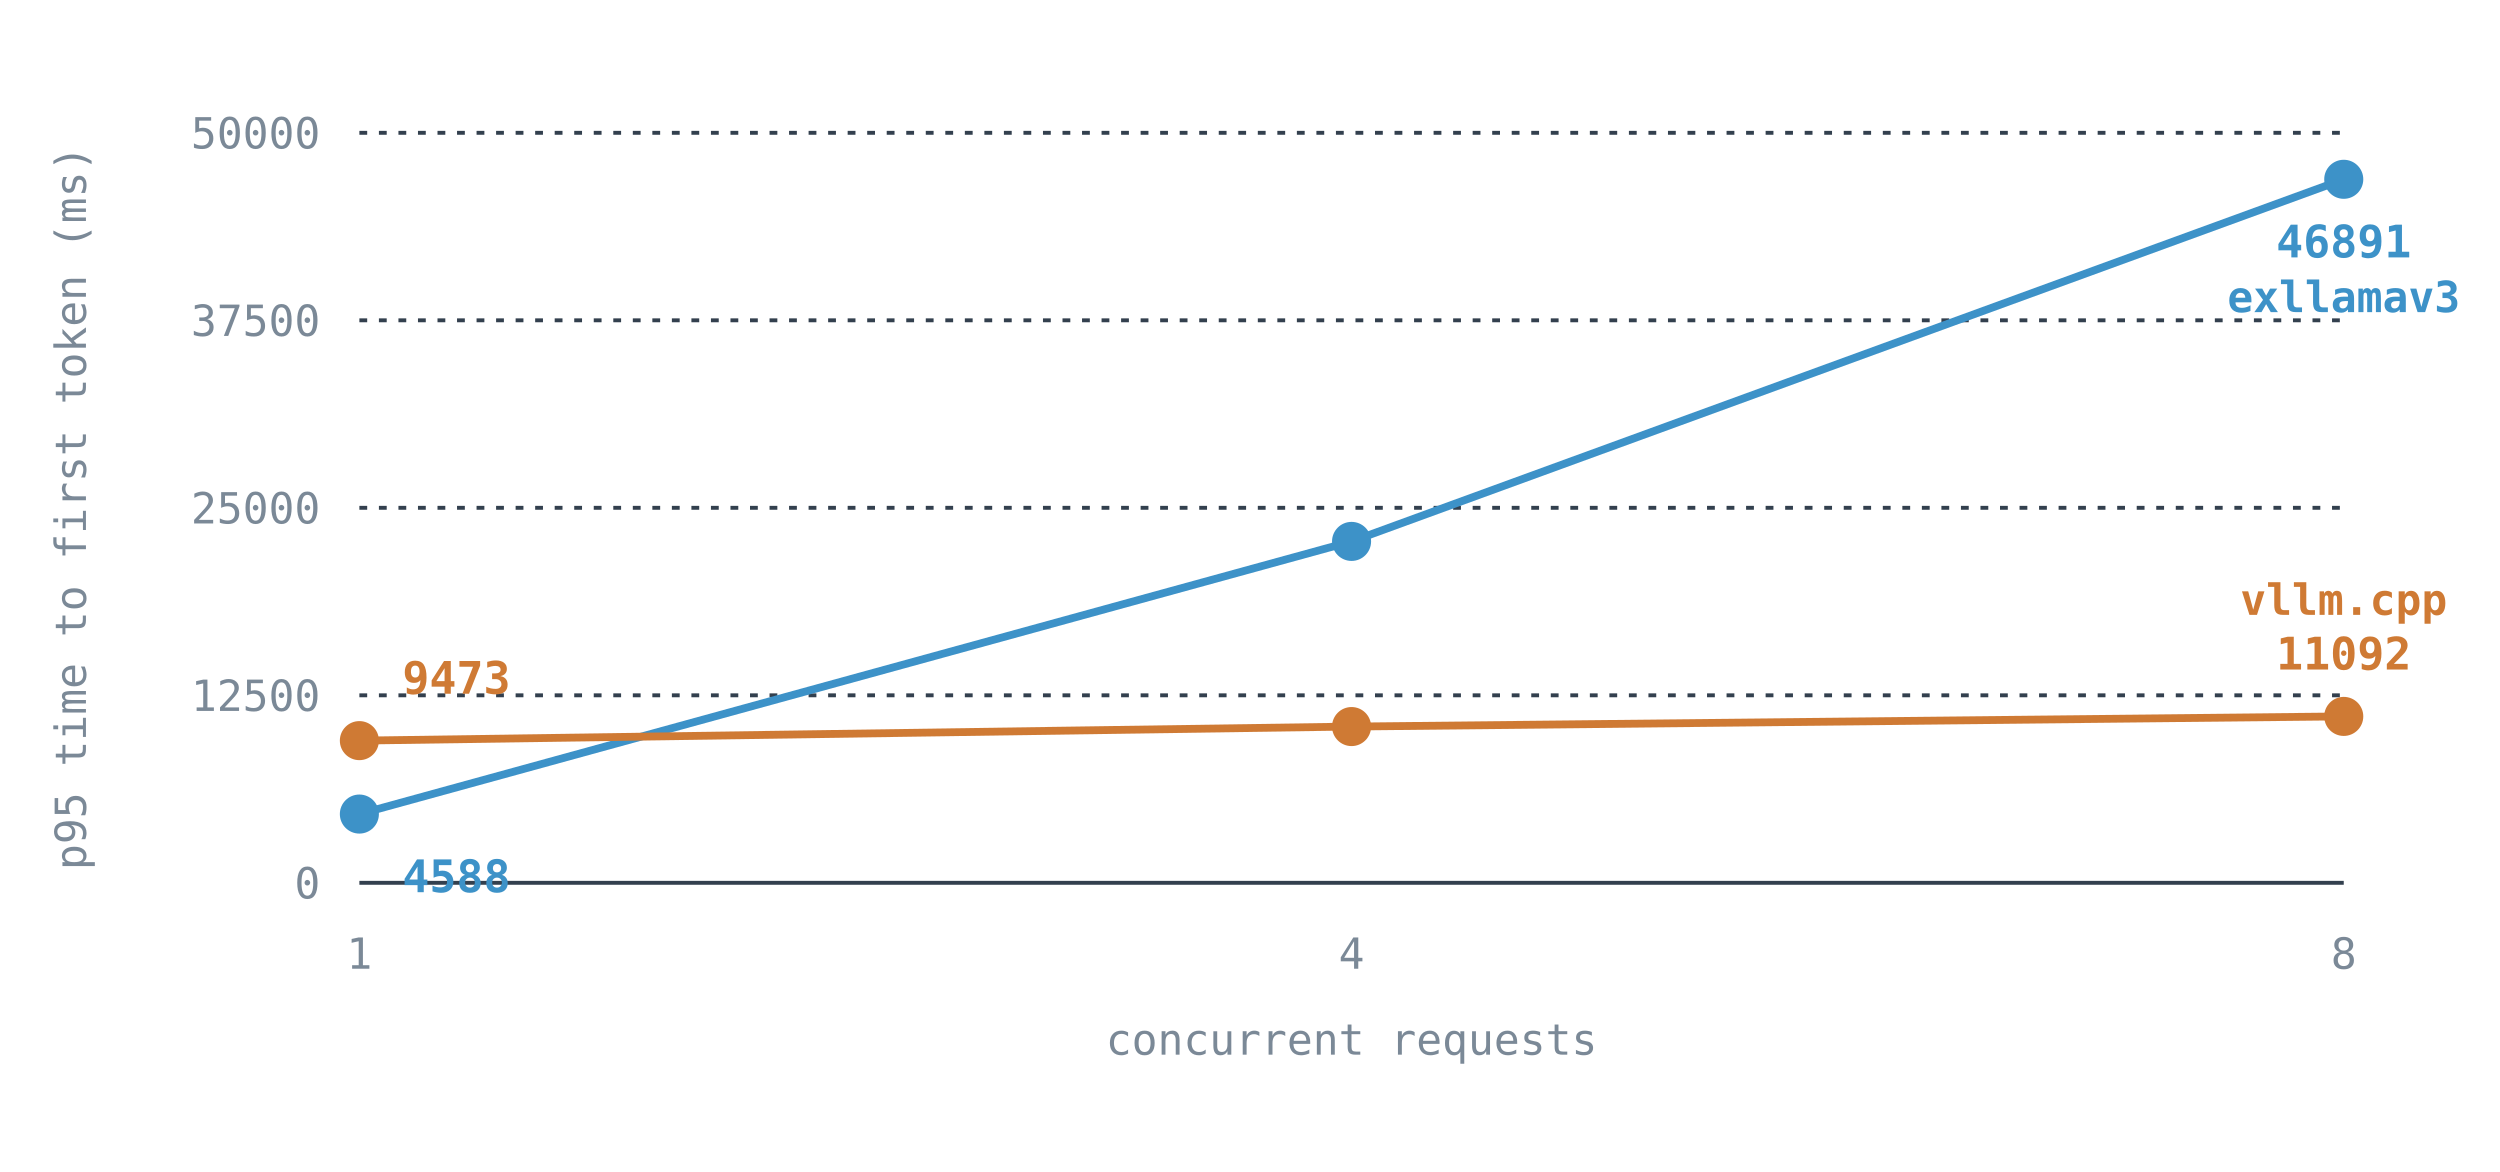
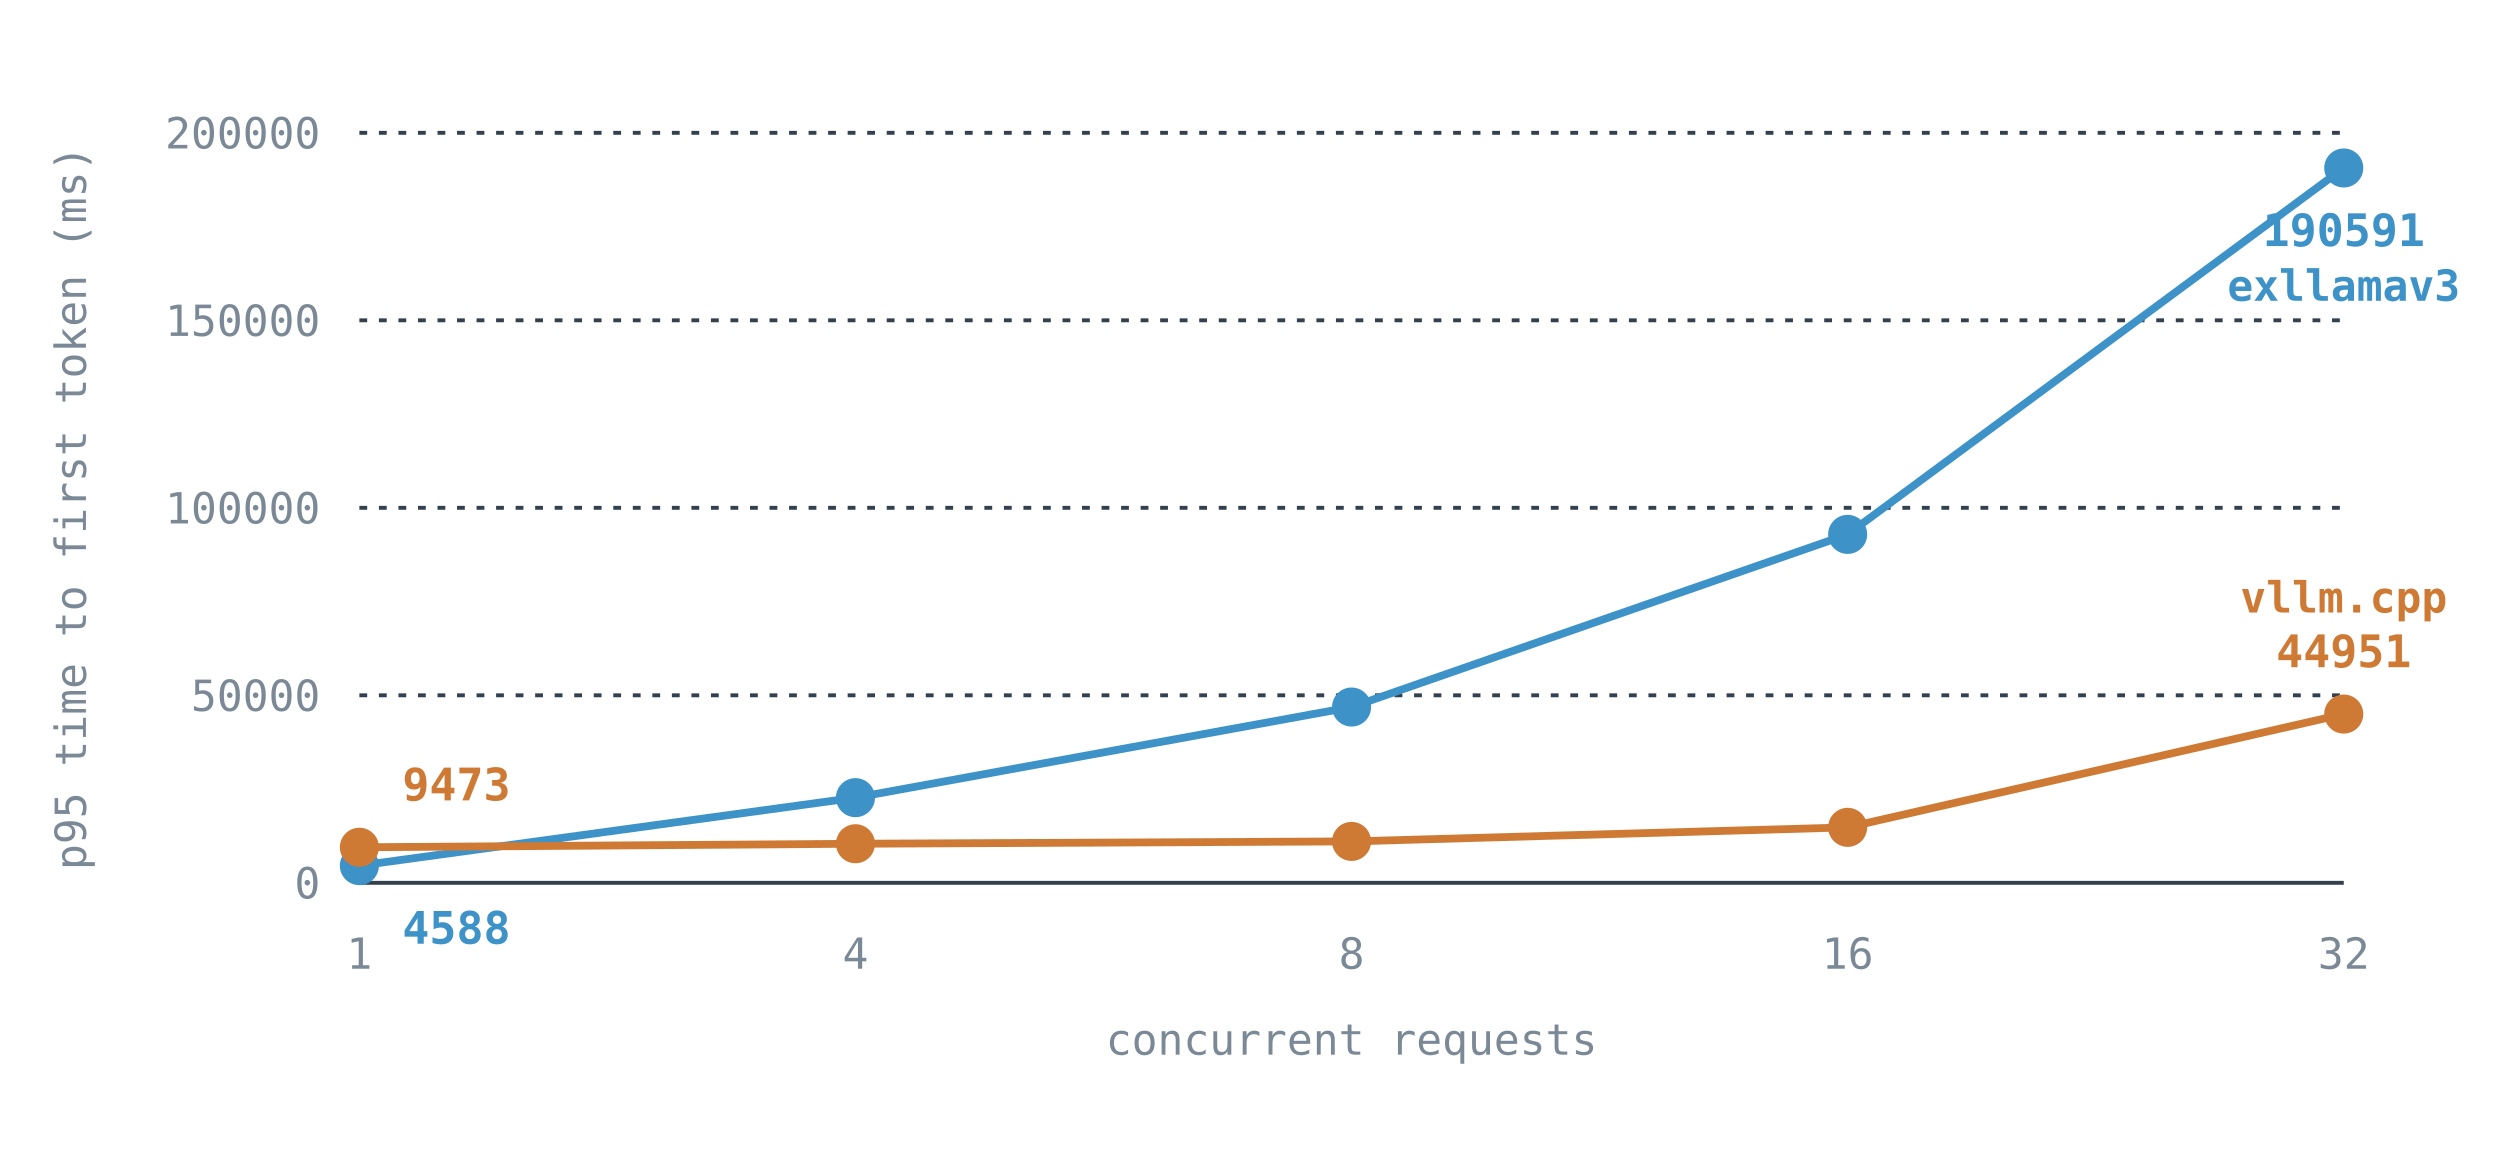
<svg xmlns="http://www.w3.org/2000/svg" viewBox="0 0 640 300" width="640" height="300" role="img" aria-labelledby="t d">
  <line x1="92" y1="226.0" x2="600" y2="226.0" stroke="#33404e" stroke-width="1" />
  <text x="82.0" y="230.0" fill="#7b8997" font-size="11" font-family="ui-monospace,SFMono-Regular,Menlo,Consolas,'DejaVu Sans Mono',monospace" font-weight="400" text-anchor="end">0</text>
  <line x1="92" y1="178.0" x2="600" y2="178.0" stroke="#33404e" stroke-width="1" stroke-dasharray="2 3" />
-   <text x="82.0" y="182.0" fill="#7b8997" font-size="11" font-family="ui-monospace,SFMono-Regular,Menlo,Consolas,'DejaVu Sans Mono',monospace" font-weight="400" text-anchor="end">12500</text>
+   <text x="82.0" y="182.0" fill="#7b8997" font-size="11" font-family="ui-monospace,SFMono-Regular,Menlo,Consolas,'DejaVu Sans Mono',monospace" font-weight="400" text-anchor="end">50000</text>
  <line x1="92" y1="130.0" x2="600" y2="130.0" stroke="#33404e" stroke-width="1" stroke-dasharray="2 3" />
-   <text x="82.0" y="134.0" fill="#7b8997" font-size="11" font-family="ui-monospace,SFMono-Regular,Menlo,Consolas,'DejaVu Sans Mono',monospace" font-weight="400" text-anchor="end">25000</text>
+   <text x="82.0" y="134.0" fill="#7b8997" font-size="11" font-family="ui-monospace,SFMono-Regular,Menlo,Consolas,'DejaVu Sans Mono',monospace" font-weight="400" text-anchor="end">100000</text>
  <line x1="92" y1="82.0" x2="600" y2="82.0" stroke="#33404e" stroke-width="1" stroke-dasharray="2 3" />
-   <text x="82.0" y="86.0" fill="#7b8997" font-size="11" font-family="ui-monospace,SFMono-Regular,Menlo,Consolas,'DejaVu Sans Mono',monospace" font-weight="400" text-anchor="end">37500</text>
+   <text x="82.0" y="86.0" fill="#7b8997" font-size="11" font-family="ui-monospace,SFMono-Regular,Menlo,Consolas,'DejaVu Sans Mono',monospace" font-weight="400" text-anchor="end">150000</text>
  <line x1="92" y1="34.0" x2="600" y2="34.0" stroke="#33404e" stroke-width="1" stroke-dasharray="2 3" />
-   <text x="82.0" y="38.0" fill="#7b8997" font-size="11" font-family="ui-monospace,SFMono-Regular,Menlo,Consolas,'DejaVu Sans Mono',monospace" font-weight="400" text-anchor="end">50000</text>
+   <text x="82.0" y="38.0" fill="#7b8997" font-size="11" font-family="ui-monospace,SFMono-Regular,Menlo,Consolas,'DejaVu Sans Mono',monospace" font-weight="400" text-anchor="end">200000</text>
  <text x="22" y="130" fill="#7b8997" font-size="11" font-family="ui-monospace,SFMono-Regular,Menlo,Consolas,'DejaVu Sans Mono',monospace" text-anchor="middle" transform="rotate(-90 22 130)">p95 time to first token (ms)</text>
-   <polyline points="92.0,208.4 346.0,138.6 600.0,45.9" fill="none" stroke="#3d92c8" stroke-width="2" stroke-linejoin="round" />
-   <circle cx="92.0" cy="208.4" r="5" fill="#3d92c8" />
-   <circle cx="346.0" cy="138.6" r="5" fill="#3d92c8" />
-   <circle cx="600.0" cy="45.9" r="5" fill="#3d92c8" />
-   <text x="103.0" y="228.4" fill="#3d92c8" font-size="11.5" font-family="ui-monospace,SFMono-Regular,Menlo,Consolas,'DejaVu Sans Mono',monospace" font-weight="600" text-anchor="start">4588</text>
-   <text x="600.0" y="65.9" fill="#3d92c8" font-size="11.5" font-family="ui-monospace,SFMono-Regular,Menlo,Consolas,'DejaVu Sans Mono',monospace" font-weight="600" text-anchor="middle">46891</text>
-   <text x="600.0" y="79.9" fill="#3d92c8" font-size="11" font-family="ui-monospace,SFMono-Regular,Menlo,Consolas,'DejaVu Sans Mono',monospace" font-weight="600" text-anchor="middle">exllamav3</text>
-   <polyline points="92.0,189.6 346.0,186.0 600.0,183.4" fill="none" stroke="#cf7a34" stroke-width="2" stroke-linejoin="round" />
-   <circle cx="92.0" cy="189.6" r="5" fill="#cf7a34" />
-   <circle cx="346.0" cy="186.0" r="5" fill="#cf7a34" />
-   <circle cx="600.0" cy="183.4" r="5" fill="#cf7a34" />
-   <text x="103.0" y="177.6" fill="#cf7a34" font-size="11.5" font-family="ui-monospace,SFMono-Regular,Menlo,Consolas,'DejaVu Sans Mono',monospace" font-weight="600" text-anchor="start">9473</text>
-   <text x="600.0" y="171.4" fill="#cf7a34" font-size="11.5" font-family="ui-monospace,SFMono-Regular,Menlo,Consolas,'DejaVu Sans Mono',monospace" font-weight="600" text-anchor="middle">11092</text>
-   <text x="600.0" y="157.4" fill="#cf7a34" font-size="11" font-family="ui-monospace,SFMono-Regular,Menlo,Consolas,'DejaVu Sans Mono',monospace" font-weight="600" text-anchor="middle">vllm.cpp</text>
+   <polyline points="92.0,221.6 219.0,204.2 346.0,181.0 473.0,136.8 600.0,43.0" fill="none" stroke="#3d92c8" stroke-width="2" stroke-linejoin="round" />
+   <circle cx="92.0" cy="221.6" r="5" fill="#3d92c8" />
+   <circle cx="219.0" cy="204.2" r="5" fill="#3d92c8" />
+   <circle cx="346.0" cy="181.0" r="5" fill="#3d92c8" />
+   <circle cx="473.0" cy="136.8" r="5" fill="#3d92c8" />
+   <circle cx="600.0" cy="43.0" r="5" fill="#3d92c8" />
+   <text x="103.0" y="241.6" fill="#3d92c8" font-size="11.5" font-family="ui-monospace,SFMono-Regular,Menlo,Consolas,'DejaVu Sans Mono',monospace" font-weight="600" text-anchor="start">4588</text>
+   <text x="600.0" y="63.0" fill="#3d92c8" font-size="11.5" font-family="ui-monospace,SFMono-Regular,Menlo,Consolas,'DejaVu Sans Mono',monospace" font-weight="600" text-anchor="middle">190591</text>
+   <text x="600.0" y="77.0" fill="#3d92c8" font-size="11" font-family="ui-monospace,SFMono-Regular,Menlo,Consolas,'DejaVu Sans Mono',monospace" font-weight="600" text-anchor="middle">exllamav3</text>
+   <polyline points="92.0,216.9 219.0,216.0 346.0,215.4 473.0,211.8 600.0,182.8" fill="none" stroke="#cf7a34" stroke-width="2" stroke-linejoin="round" />
+   <circle cx="92.0" cy="216.9" r="5" fill="#cf7a34" />
+   <circle cx="219.0" cy="216.0" r="5" fill="#cf7a34" />
+   <circle cx="346.0" cy="215.4" r="5" fill="#cf7a34" />
+   <circle cx="473.0" cy="211.8" r="5" fill="#cf7a34" />
+   <circle cx="600.0" cy="182.8" r="5" fill="#cf7a34" />
+   <text x="103.0" y="204.9" fill="#cf7a34" font-size="11.5" font-family="ui-monospace,SFMono-Regular,Menlo,Consolas,'DejaVu Sans Mono',monospace" font-weight="600" text-anchor="start">9473</text>
+   <text x="600.0" y="170.8" fill="#cf7a34" font-size="11.5" font-family="ui-monospace,SFMono-Regular,Menlo,Consolas,'DejaVu Sans Mono',monospace" font-weight="600" text-anchor="middle">44951</text>
+   <text x="600.0" y="156.8" fill="#cf7a34" font-size="11" font-family="ui-monospace,SFMono-Regular,Menlo,Consolas,'DejaVu Sans Mono',monospace" font-weight="600" text-anchor="middle">vllm.cpp</text>
  <text x="92.0" y="248.0" fill="#7b8997" font-size="11" font-family="ui-monospace,SFMono-Regular,Menlo,Consolas,'DejaVu Sans Mono',monospace" font-weight="400" text-anchor="middle">1</text>
-   <text x="346.0" y="248.0" fill="#7b8997" font-size="11" font-family="ui-monospace,SFMono-Regular,Menlo,Consolas,'DejaVu Sans Mono',monospace" font-weight="400" text-anchor="middle">4</text>
-   <text x="600.0" y="248.0" fill="#7b8997" font-size="11" font-family="ui-monospace,SFMono-Regular,Menlo,Consolas,'DejaVu Sans Mono',monospace" font-weight="400" text-anchor="middle">8</text>
+   <text x="219.0" y="248.0" fill="#7b8997" font-size="11" font-family="ui-monospace,SFMono-Regular,Menlo,Consolas,'DejaVu Sans Mono',monospace" font-weight="400" text-anchor="middle">4</text>
+   <text x="346.0" y="248.0" fill="#7b8997" font-size="11" font-family="ui-monospace,SFMono-Regular,Menlo,Consolas,'DejaVu Sans Mono',monospace" font-weight="400" text-anchor="middle">8</text>
+   <text x="473.0" y="248.0" fill="#7b8997" font-size="11" font-family="ui-monospace,SFMono-Regular,Menlo,Consolas,'DejaVu Sans Mono',monospace" font-weight="400" text-anchor="middle">16</text>
+   <text x="600.0" y="248.0" fill="#7b8997" font-size="11" font-family="ui-monospace,SFMono-Regular,Menlo,Consolas,'DejaVu Sans Mono',monospace" font-weight="400" text-anchor="middle">32</text>
  <text x="346.0" y="270.0" fill="#7b8997" font-size="11" font-family="ui-monospace,SFMono-Regular,Menlo,Consolas,'DejaVu Sans Mono',monospace" font-weight="400" text-anchor="middle">concurrent requests</text>
</svg>
